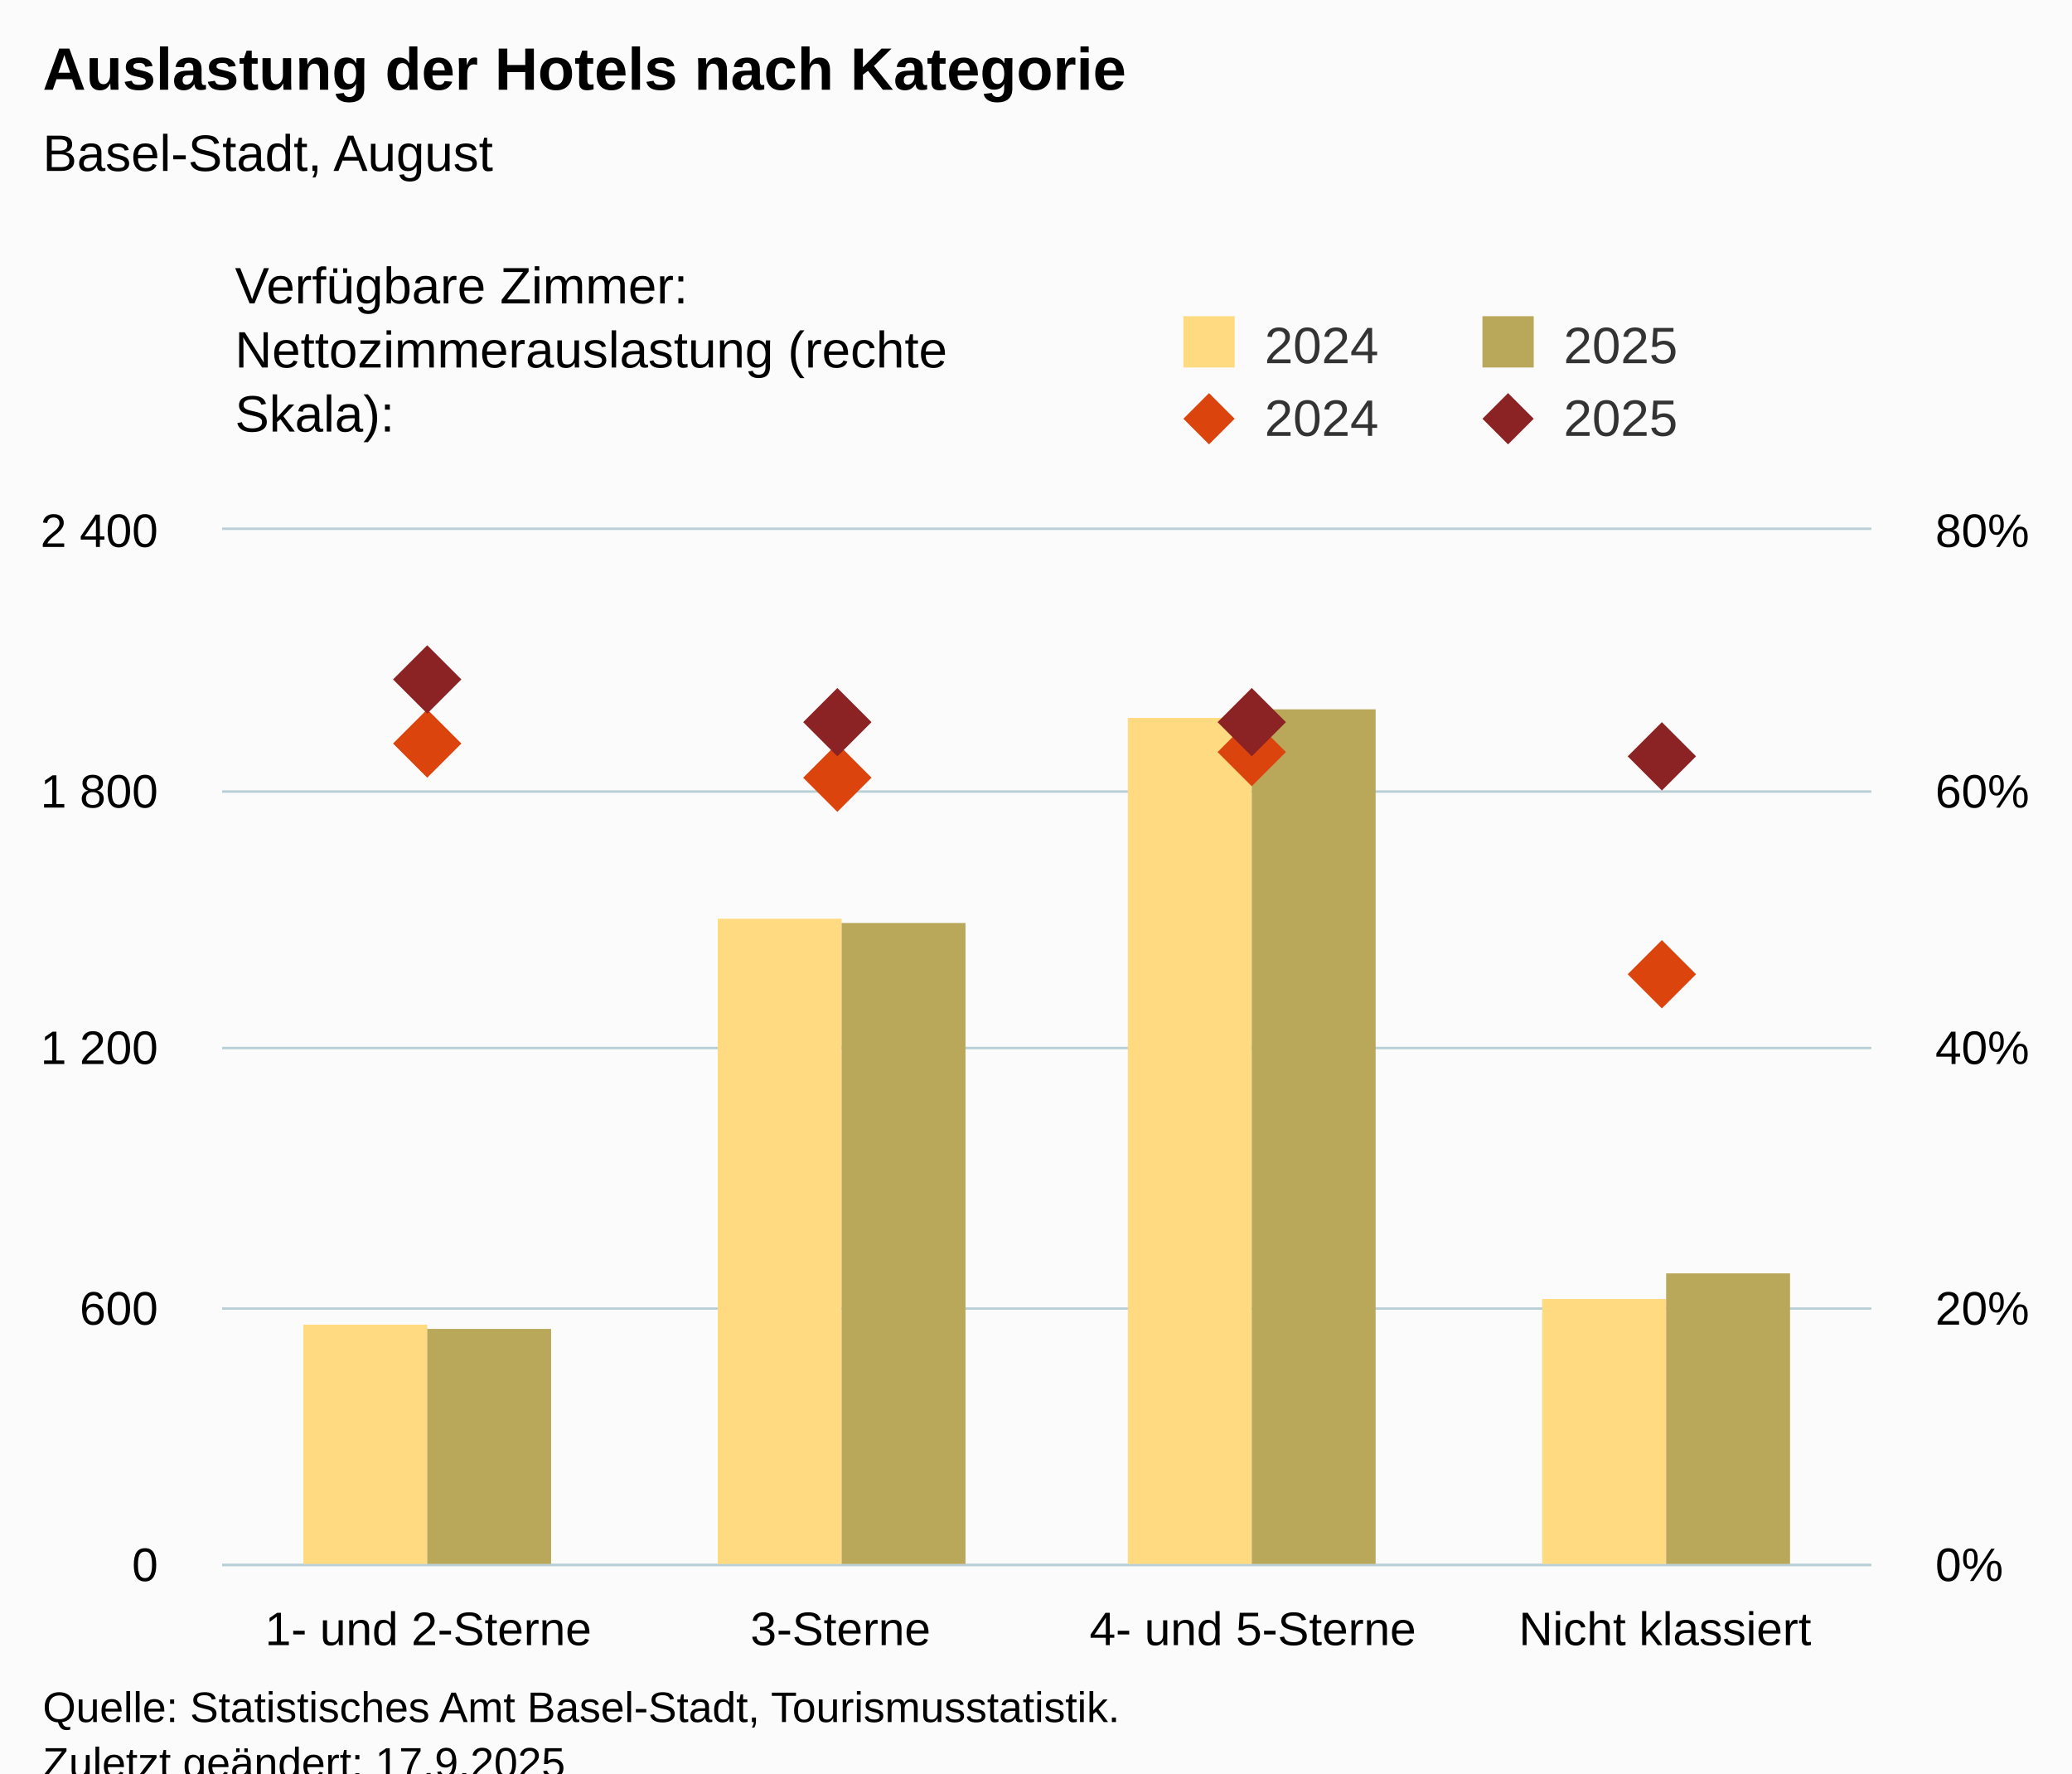
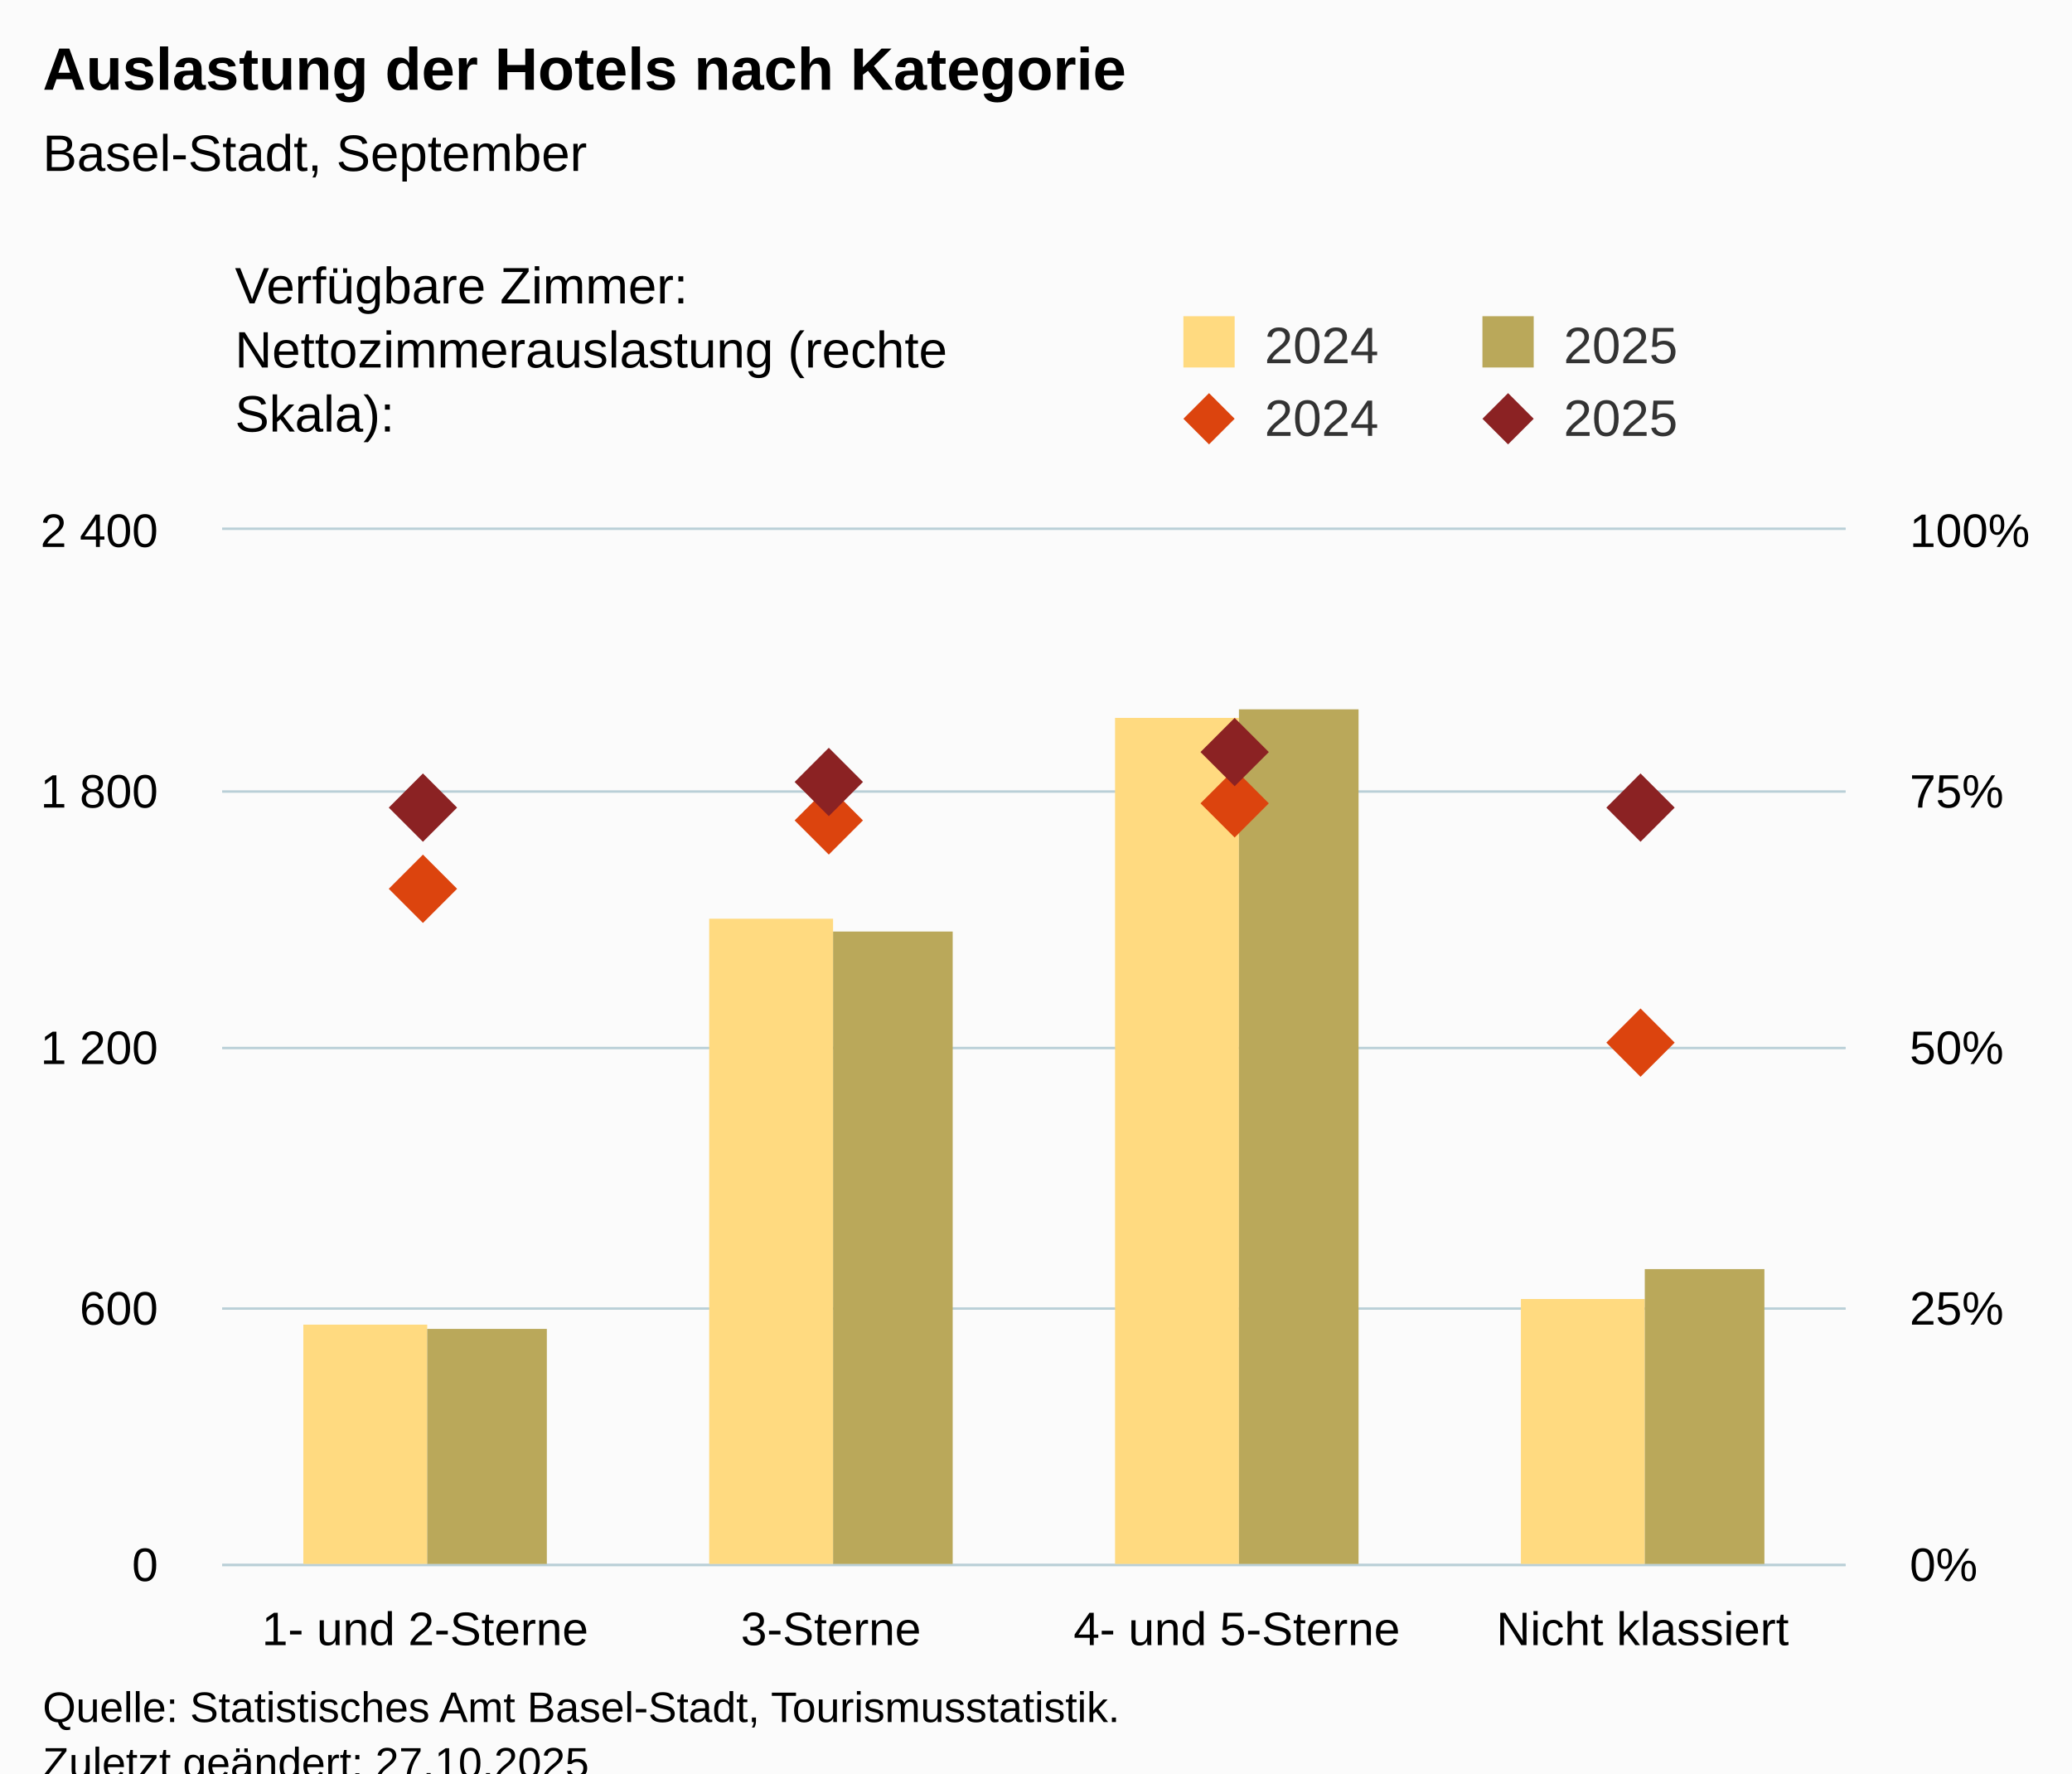
<svg xmlns="http://www.w3.org/2000/svg" version="1.1" class="highcharts-root" style="font-family:Arial;font-size:12px;" viewBox="0 0 485 415">
  <defs>
-     <clipPath id="highcharts-3g621hh-25-">
-       <rect x="0" y="0" width="386" height="242" fill="none" />
+     <clipPath id="highcharts-3zd78dk-25-">
+       <rect x="0" y="0" width="380" height="242" fill="none" />
    </clipPath>
-     <clipPath id="highcharts-3g621hh-30-">
-       <rect x="0" y="0" width="386" height="242" fill="none" />
+     <clipPath id="highcharts-3zd78dk-30-">
+       <rect x="0" y="0" width="380" height="242" fill="none" />
    </clipPath>
-     <clipPath id="highcharts-3g621hh-39-">
-       <rect x="0" y="0" width="386" height="242" fill="none" />
+     <clipPath id="highcharts-3zd78dk-39-">
+       <rect x="0" y="0" width="380" height="242" fill="none" />
    </clipPath>
-     <clipPath id="highcharts-3g621hh-44-">
-       <rect x="52" y="124" width="386" height="242" fill="none" />
+     <clipPath id="highcharts-3zd78dk-44-">
+       <rect x="52" y="124" width="380" height="242" fill="none" />
    </clipPath>
  </defs>
  <rect fill="#fbfbfb" class="highcharts-background" x="0" y="0" width="485" height="428" rx="0" ry="0" />
-   <rect fill="none" class="highcharts-plot-background" x="52" y="124" width="386" height="242" />
+   <rect fill="none" class="highcharts-plot-background" x="52" y="124" width="380" height="242" />
  <g class="highcharts-pane-group" data-z-index="0" />
  <g class="highcharts-grid highcharts-xaxis-grid" data-z-index="1">
-     <path fill="none" data-z-index="1" class="highcharts-grid-line" d="M 148.5 124 L 148.5 366" opacity="1" />
-     <path fill="none" data-z-index="1" class="highcharts-grid-line" d="M 244.5 124 L 244.5 366" opacity="1" />
-     <path fill="none" data-z-index="1" class="highcharts-grid-line" d="M 341.5 124 L 341.5 366" opacity="1" />
-     <path fill="none" data-z-index="1" class="highcharts-grid-line" d="M 437.5 124 L 437.5 366" opacity="1" />
+     <path fill="none" data-z-index="1" class="highcharts-grid-line" d="M 146.5 124 L 146.5 366" opacity="1" />
+     <path fill="none" data-z-index="1" class="highcharts-grid-line" d="M 241.5 124 L 241.5 366" opacity="1" />
+     <path fill="none" data-z-index="1" class="highcharts-grid-line" d="M 336.5 124 L 336.5 366" opacity="1" />
+     <path fill="none" data-z-index="1" class="highcharts-grid-line" d="M 431.5 124 L 431.5 366" opacity="1" />
    <path fill="none" data-z-index="1" class="highcharts-grid-line" d="M 51.5 124 L 51.5 366" opacity="1" />
  </g>
  <g class="highcharts-grid highcharts-yaxis-grid" data-z-index="1">
-     <path fill="none" stroke="#B9CFD7" stroke-width="0.5" data-z-index="1" class="highcharts-grid-line" d="M 52 366.25 L 438 366.25" opacity="1" />
-     <path fill="none" stroke="#B9CFD7" stroke-width="0.5" data-z-index="1" class="highcharts-grid-line" d="M 52 306.25 L 438 306.25" opacity="1" />
-     <path fill="none" stroke="#B9CFD7" stroke-width="0.5" data-z-index="1" class="highcharts-grid-line" d="M 52 245.25 L 438 245.25" opacity="1" />
-     <path fill="none" stroke="#B9CFD7" stroke-width="0.5" data-z-index="1" class="highcharts-grid-line" d="M 52 185.25 L 438 185.25" opacity="1" />
-     <path fill="none" stroke="#B9CFD7" stroke-width="0.5" data-z-index="1" class="highcharts-grid-line" d="M 52 123.75 L 438 123.75" opacity="1" />
+     <path fill="none" stroke="#B9CFD7" stroke-width="0.5" data-z-index="1" class="highcharts-grid-line" d="M 52 366.25 L 432 366.25" opacity="1" />
+     <path fill="none" stroke="#B9CFD7" stroke-width="0.5" data-z-index="1" class="highcharts-grid-line" d="M 52 306.25 L 432 306.25" opacity="1" />
+     <path fill="none" stroke="#B9CFD7" stroke-width="0.5" data-z-index="1" class="highcharts-grid-line" d="M 52 245.25 L 432 245.25" opacity="1" />
+     <path fill="none" stroke="#B9CFD7" stroke-width="0.5" data-z-index="1" class="highcharts-grid-line" d="M 52 185.25 L 432 185.25" opacity="1" />
+     <path fill="none" stroke="#B9CFD7" stroke-width="0.5" data-z-index="1" class="highcharts-grid-line" d="M 52 123.75 L 432 123.75" opacity="1" />
  </g>
  <g class="highcharts-grid highcharts-yaxis-grid" data-z-index="1">
-     <path fill="none" stroke="#B9CFD7" stroke-width="0.5" data-z-index="1" class="highcharts-grid-line" d="M 52 366.25 L 438 366.25" opacity="1" />
-     <path fill="none" stroke="#B9CFD7" stroke-width="0.5" data-z-index="1" class="highcharts-grid-line" d="M 52 306.25 L 438 306.25" opacity="1" />
-     <path fill="none" stroke="#B9CFD7" stroke-width="0.5" data-z-index="1" class="highcharts-grid-line" d="M 52 245.25 L 438 245.25" opacity="1" />
-     <path fill="none" stroke="#B9CFD7" stroke-width="0.5" data-z-index="1" class="highcharts-grid-line" d="M 52 185.25 L 438 185.25" opacity="1" />
-     <path fill="none" stroke="#B9CFD7" stroke-width="0.5" data-z-index="1" class="highcharts-grid-line" d="M 52 123.75 L 438 123.75" opacity="1" />
+     <path fill="none" stroke="#B9CFD7" stroke-width="0.5" data-z-index="1" class="highcharts-grid-line" d="M 52 366.25 L 432 366.25" opacity="1" />
+     <path fill="none" stroke="#B9CFD7" stroke-width="0.5" data-z-index="1" class="highcharts-grid-line" d="M 52 306.25 L 432 306.25" opacity="1" />
+     <path fill="none" stroke="#B9CFD7" stroke-width="0.5" data-z-index="1" class="highcharts-grid-line" d="M 52 245.25 L 432 245.25" opacity="1" />
+     <path fill="none" stroke="#B9CFD7" stroke-width="0.5" data-z-index="1" class="highcharts-grid-line" d="M 52 185.25 L 432 185.25" opacity="1" />
+     <path fill="none" stroke="#B9CFD7" stroke-width="0.5" data-z-index="1" class="highcharts-grid-line" d="M 52 123.75 L 432 123.75" opacity="1" />
  </g>
-   <rect fill="none" class="highcharts-plot-border" data-z-index="1" x="52" y="124" width="386" height="242" />
+   <rect fill="none" class="highcharts-plot-border" data-z-index="1" x="52" y="124" width="380" height="242" />
  <g class="highcharts-axis highcharts-xaxis" data-z-index="2">
-     <path fill="none" class="highcharts-axis-line" stroke="#B9CFD7" stroke-width="0.5" data-z-index="7" d="M 52 366.25 L 438 366.25" />
+     <path fill="none" class="highcharts-axis-line" stroke="#B9CFD7" stroke-width="0.5" data-z-index="7" d="M 52 366.25 L 432 366.25" />
  </g>
  <g class="highcharts-axis highcharts-yaxis" data-z-index="2">
    <path fill="none" class="highcharts-axis-line" data-z-index="7" d="M 52 124 L 52 366" />
  </g>
  <g class="highcharts-axis highcharts-yaxis" data-z-index="2">
-     <path fill="none" class="highcharts-axis-line" data-z-index="7" d="M 438 124 L 438 366" />
+     <path fill="none" class="highcharts-axis-line" data-z-index="7" d="M 432 124 L 432 366" />
  </g>
  <g class="highcharts-series-group" data-z-index="3">
-     <g class="highcharts-series highcharts-series-0 highcharts-column-series" data-z-index="0.1" opacity="1" transform="translate(52,124) scale(1 1)" clip-path="url(#highcharts-3g621hh-30-)">
+     <g class="highcharts-series highcharts-series-0 highcharts-column-series" data-z-index="0.1" opacity="1" transform="translate(52,124) scale(1 1)" clip-path="url(#highcharts-3zd78dk-30-)">
      <rect x="19" y="186" width="29" height="57" fill="rgb(255, 218, 128)" opacity="1" class="highcharts-point" />
-       <rect x="116" y="91" width="29" height="152" fill="rgb(255, 218, 128)" opacity="1" class="highcharts-point" />
-       <rect x="212" y="44" width="29" height="199" fill="rgb(255, 218, 128)" opacity="1" class="highcharts-point" />
-       <rect x="309" y="180" width="29" height="63" fill="rgb(255, 218, 128)" opacity="1" class="highcharts-point" />
+       <rect x="114" y="91" width="29" height="152" fill="rgb(255, 218, 128)" opacity="1" class="highcharts-point" />
+       <rect x="209" y="44" width="29" height="199" fill="rgb(255, 218, 128)" opacity="1" class="highcharts-point" />
+       <rect x="304" y="180" width="29" height="63" fill="rgb(255, 218, 128)" opacity="1" class="highcharts-point" />
    </g>
    <g class="highcharts-markers highcharts-series-0 highcharts-column-series" data-z-index="0.1" opacity="1" transform="translate(52,124) scale(1 1)" clip-path="none" />
-     <g class="highcharts-series highcharts-series-1 highcharts-column-series" data-z-index="0.1" opacity="1" transform="translate(52,124) scale(1 1)" clip-path="url(#highcharts-3g621hh-30-)">
-       <rect x="48" y="187" width="29" height="56" fill="rgb(186, 168, 90)" opacity="1" class="highcharts-point" />
-       <rect x="145" y="92" width="29" height="151" fill="rgb(186, 168, 90)" opacity="1" class="highcharts-point" />
-       <rect x="241" y="42" width="29" height="201" fill="rgb(186, 168, 90)" opacity="1" class="highcharts-point" />
-       <rect x="338" y="174" width="29" height="69" fill="rgb(186, 168, 90)" opacity="1" class="highcharts-point" />
+     <g class="highcharts-series highcharts-series-1 highcharts-column-series" data-z-index="0.1" opacity="1" transform="translate(52,124) scale(1 1)" clip-path="url(#highcharts-3zd78dk-30-)">
+       <rect x="48" y="187" width="28" height="56" fill="rgb(186, 168, 90)" opacity="1" class="highcharts-point" />
+       <rect x="143" y="94" width="28" height="149" fill="rgb(186, 168, 90)" opacity="1" class="highcharts-point" />
+       <rect x="238" y="42" width="28" height="201" fill="rgb(186, 168, 90)" opacity="1" class="highcharts-point" />
+       <rect x="333" y="173" width="28" height="70" fill="rgb(186, 168, 90)" opacity="1" class="highcharts-point" />
    </g>
    <g class="highcharts-markers highcharts-series-1 highcharts-column-series" data-z-index="0.1" opacity="1" transform="translate(52,124) scale(1 1)" clip-path="none" />
-     <g class="highcharts-series highcharts-series-2 highcharts-scatter-series" data-z-index="0.1" opacity="1" transform="translate(52,124) scale(1 1)" clip-path="url(#highcharts-3g621hh-39-)" />
+     <g class="highcharts-series highcharts-series-2 highcharts-scatter-series" data-z-index="0.1" opacity="1" transform="translate(52,124) scale(1 1)" clip-path="url(#highcharts-3zd78dk-39-)" />
    <g class="highcharts-markers highcharts-series-2 highcharts-scatter-series" data-z-index="0.1" opacity="1" transform="translate(52,124) scale(1 1)" clip-path="none">
-       <path fill="rgb(220, 68, 14)" d="M 48 42 L 56 50 L 48 58 L 40 50 Z" opacity="1" class="highcharts-point" />
-       <path fill="rgb(220, 68, 14)" d="M 144 50 L 152 58 L 144 66 L 136 58 Z" opacity="1" class="highcharts-point" />
-       <path fill="rgb(220, 68, 14)" d="M 241 44 L 249 52 L 241 60 L 233 52 Z" opacity="1" class="highcharts-point" />
-       <path fill="rgb(220, 68, 14)" d="M 337 96 L 345 104 L 337 112 L 329 104 Z" opacity="1" class="highcharts-point" />
+       <path fill="rgb(220, 68, 14)" d="M 47 76 L 55 84 L 47 92 L 39 84 Z" opacity="1" class="highcharts-point" />
+       <path fill="rgb(220, 68, 14)" d="M 142 60 L 150 68 L 142 76 L 134 68 Z" opacity="1" class="highcharts-point" />
+       <path fill="rgb(220, 68, 14)" d="M 237 56 L 245 64 L 237 72 L 229 64 Z" opacity="1" class="highcharts-point" />
+       <path fill="rgb(220, 68, 14)" d="M 332 112 L 340 120 L 332 128 L 324 120 Z" opacity="1" class="highcharts-point" />
    </g>
-     <g class="highcharts-series highcharts-series-3 highcharts-scatter-series" data-z-index="0.1" opacity="1" transform="translate(52,124) scale(1 1)" clip-path="url(#highcharts-3g621hh-39-)" />
+     <g class="highcharts-series highcharts-series-3 highcharts-scatter-series" data-z-index="0.1" opacity="1" transform="translate(52,124) scale(1 1)" clip-path="url(#highcharts-3zd78dk-39-)" />
    <g class="highcharts-markers highcharts-series-3 highcharts-scatter-series" data-z-index="0.1" opacity="1" transform="translate(52,124) scale(1 1)" clip-path="none">
-       <path fill="rgb(139, 34, 35)" d="M 48 27 L 56 35 L 48 43 L 40 35 Z" opacity="1" class="highcharts-point" />
-       <path fill="rgb(139, 34, 35)" d="M 144 37 L 152 45 L 144 53 L 136 45 Z" opacity="1" class="highcharts-point" />
-       <path fill="rgb(139, 34, 35)" d="M 241 37 L 249 45 L 241 53 L 233 45 Z" opacity="1" class="highcharts-point" />
-       <path fill="rgb(139, 34, 35)" d="M 337 45 L 345 53 L 337 61 L 329 53 Z" opacity="1" class="highcharts-point" />
+       <path fill="rgb(139, 34, 35)" d="M 47 57 L 55 65 L 47 73 L 39 65 Z" opacity="1" class="highcharts-point" />
+       <path fill="rgb(139, 34, 35)" d="M 142 51 L 150 59 L 142 67 L 134 59 Z" opacity="1" class="highcharts-point" />
+       <path fill="rgb(139, 34, 35)" d="M 237 44 L 245 52 L 237 60 L 229 52 Z" opacity="1" class="highcharts-point" />
+       <path fill="rgb(139, 34, 35)" d="M 332 57 L 340 65 L 332 73 L 324 65 Z" opacity="1" class="highcharts-point" />
    </g>
  </g>
  <text x="10" text-anchor="start" class="highcharts-title" data-z-index="4" style="color:#000000;font-size:14px;font-weight:bold;fill:#000000;" y="21">
    <tspan>Auslastung der Hotels nach Kategorie</tspan>
  </text>
  <text x="10" text-anchor="start" class="highcharts-subtitle" data-z-index="4" style="color:#000000;font-size:12px;font-weight:normal;fill:#000000;" y="40">
-     <tspan>Basel-Stadt, August</tspan>
+     <tspan>Basel-Stadt, September</tspan>
  </text>
  <text x="10" text-anchor="start" class="highcharts-caption" data-z-index="4" style="color:#666666;fill:#666666;" y="400" />
  <g class="highcharts-legend" data-z-index="7" transform="translate(267,16)">
    <rect fill="none" class="highcharts-legend-box" rx="0" ry="0" x="0" y="0" width="208" height="96" visibility="visible" />
    <g data-z-index="1" transform="translate(0,51)">
      <g>
        <g class="highcharts-legend-item highcharts-column-series highcharts-color-undefined highcharts-series-0" data-z-index="1" transform="translate(8,3)">
          <text x="21" style="color:#333333;cursor:pointer;font-size:12px;font-weight:normal;fill:#333333;" text-anchor="start" data-z-index="2" y="15">
            <tspan>2024</tspan>
          </text>
          <rect x="2" y="4" width="12" height="12" fill="rgb(255, 218, 128)" class="highcharts-point" data-z-index="3" />
        </g>
        <g class="highcharts-legend-item highcharts-column-series highcharts-color-undefined highcharts-series-1" data-z-index="1" transform="translate(78,3)">
          <text x="21" y="15" style="color:#333333;cursor:pointer;font-size:12px;font-weight:normal;fill:#333333;" text-anchor="start" data-z-index="2">
            <tspan>2025</tspan>
          </text>
          <rect x="2" y="4" width="12" height="12" fill="rgb(186, 168, 90)" class="highcharts-point" data-z-index="3" />
        </g>
        <g class="highcharts-legend-item highcharts-scatter-series highcharts-color-undefined highcharts-series-2" data-z-index="1" transform="translate(8,20)">
          <path fill="none" d="M 0 11 L 16 11" class="highcharts-graph" />
          <path fill="rgb(220, 68, 14)" d="M 8 5 L 14 11 L 8 17 L 2 11 Z" class="highcharts-point" opacity="1" />
          <text x="21" y="15" style="color:#333333;cursor:pointer;font-size:12px;font-weight:normal;fill:#333333;" text-anchor="start" data-z-index="2">
            <tspan>2024</tspan>
          </text>
        </g>
        <g class="highcharts-legend-item highcharts-scatter-series highcharts-color-undefined highcharts-series-3" data-z-index="1" transform="translate(78,20)">
          <path fill="none" d="M 0 11 L 16 11" class="highcharts-graph" />
          <path fill="rgb(139, 34, 35)" d="M 8 5 L 14 11 L 8 17 L 2 11 Z" class="highcharts-point" opacity="1" />
          <text x="21" y="15" style="color:#333333;cursor:pointer;font-size:12px;font-weight:normal;fill:#333333;" text-anchor="start" data-z-index="2">
            <tspan>2025</tspan>
          </text>
        </g>
      </g>
    </g>
    <g class="highcharts-label highcharts-legend-title" data-z-index="1" transform="translate(-215,40)">
      <text x="3" data-z-index="1" style="font-weight:normal;" y="15">
        <tspan>Verfügbare Zimmer:</tspan>
        <tspan x="3" dy="15">Nettozimmerauslastung (rechte</tspan>
        <tspan dy="15" x="3">Skala):</tspan>
      </text>
    </g>
  </g>
  <g class="highcharts-axis-labels highcharts-xaxis-labels" data-z-index="7">
-     <text x="100.25" style="color:#000000;cursor:default;font-size:11px;fill:#000000;" text-anchor="middle" transform="translate(0,0)" y="385" opacity="1">
+     <text x="99.5" style="color:#000000;cursor:default;font-size:11px;fill:#000000;" text-anchor="middle" transform="translate(0,0)" y="385" opacity="1">
      <tspan>1- und 2-Sterne</tspan>
    </text>
-     <text x="196.75" style="color:#000000;cursor:default;font-size:11px;fill:#000000;" text-anchor="middle" transform="translate(0,0)" y="385" opacity="1">3-Sterne</text>
-     <text x="293.25" style="color:#000000;cursor:default;font-size:11px;fill:#000000;" text-anchor="middle" transform="translate(0,0)" y="385" opacity="1">
+     <text x="194.5" style="color:#000000;cursor:default;font-size:11px;fill:#000000;" text-anchor="middle" transform="translate(0,0)" y="385" opacity="1">3-Sterne</text>
+     <text x="289.5" style="color:#000000;cursor:default;font-size:11px;fill:#000000;" text-anchor="middle" transform="translate(0,0)" y="385" opacity="1">
      <tspan>4- und 5-Sterne</tspan>
    </text>
-     <text x="389.75" style="color:#000000;cursor:default;font-size:11px;fill:#000000;" text-anchor="middle" transform="translate(0,0)" y="385" opacity="1">
+     <text x="384.5" style="color:#000000;cursor:default;font-size:11px;fill:#000000;" text-anchor="middle" transform="translate(0,0)" y="385" opacity="1">
      <tspan>Nicht klassiert</tspan>
    </text>
  </g>
  <g class="highcharts-axis-labels highcharts-yaxis-labels" data-z-index="7">
    <text x="37" style="color:#000000;cursor:default;font-size:11px;fill:#000000;" text-anchor="end" transform="translate(0,0)" y="370" opacity="1">0</text>
    <text x="37" style="color:#000000;cursor:default;font-size:11px;fill:#000000;" text-anchor="end" transform="translate(0,0)" y="310" opacity="1">600</text>
    <text x="37" style="color:#000000;cursor:default;font-size:11px;fill:#000000;" text-anchor="end" transform="translate(0,0)" y="249" opacity="1">
      <tspan>1 200</tspan>
    </text>
    <text x="37" style="color:#000000;cursor:default;font-size:11px;fill:#000000;" text-anchor="end" transform="translate(0,0)" y="189" opacity="1">
      <tspan>1 800</tspan>
    </text>
    <text x="37" style="color:#000000;cursor:default;font-size:11px;fill:#000000;" text-anchor="end" transform="translate(0,0)" y="128" opacity="1">
      <tspan>2 400</tspan>
    </text>
  </g>
  <g class="highcharts-axis-labels highcharts-yaxis-labels" data-z-index="7">
-     <text x="453" style="color:#000000;cursor:default;font-size:11px;fill:#000000;" text-anchor="start" transform="translate(0,0)" y="370" opacity="1">0%</text>
-     <text x="453" style="color:#000000;cursor:default;font-size:11px;fill:#000000;" text-anchor="start" transform="translate(0,0)" y="310" opacity="1">20%</text>
-     <text x="453" style="color:#000000;cursor:default;font-size:11px;fill:#000000;" text-anchor="start" transform="translate(0,0)" y="249" opacity="1">40%</text>
-     <text x="453" style="color:#000000;cursor:default;font-size:11px;fill:#000000;" text-anchor="start" transform="translate(0,0)" y="189" opacity="1">60%</text>
-     <text x="453" style="color:#000000;cursor:default;font-size:11px;fill:#000000;" text-anchor="start" transform="translate(0,0)" y="128" opacity="1">80%</text>
+     <text x="447" style="color:#000000;cursor:default;font-size:11px;fill:#000000;" text-anchor="start" transform="translate(0,0)" y="370" opacity="1">0%</text>
+     <text x="447" style="color:#000000;cursor:default;font-size:11px;fill:#000000;" text-anchor="start" transform="translate(0,0)" y="310" opacity="1">25%</text>
+     <text x="447" style="color:#000000;cursor:default;font-size:11px;fill:#000000;" text-anchor="start" transform="translate(0,0)" y="249" opacity="1">50%</text>
+     <text x="447" style="color:#000000;cursor:default;font-size:11px;fill:#000000;" text-anchor="start" transform="translate(0,0)" y="189" opacity="1">75%</text>
+     <text x="447" style="color:#000000;cursor:default;font-size:11px;fill:#000000;" text-anchor="start" transform="translate(0,0)" y="128" opacity="1">100%</text>
  </g>
  <text x="10" class="highcharts-credits" text-anchor="start" data-z-index="8" style="cursor:default;color:#000000;font-size:10px;fill:#000000;" y="403">
    <tspan>Quelle: Statistisches Amt Basel-Stadt, Tourismusstatistik.</tspan>
-     <tspan x="10" dy="13">Zuletzt geändert: 17.9.2025</tspan>
+     <tspan x="10" dy="13">Zuletzt geändert: 27.10.2025</tspan>
  </text>
-   <g class="highcharts-control-points" data-z-index="99" clip-path="url(#highcharts-3g621hh-44-)" />
+   <g class="highcharts-control-points" data-z-index="99" clip-path="url(#highcharts-3zd78dk-44-)" />
</svg>
